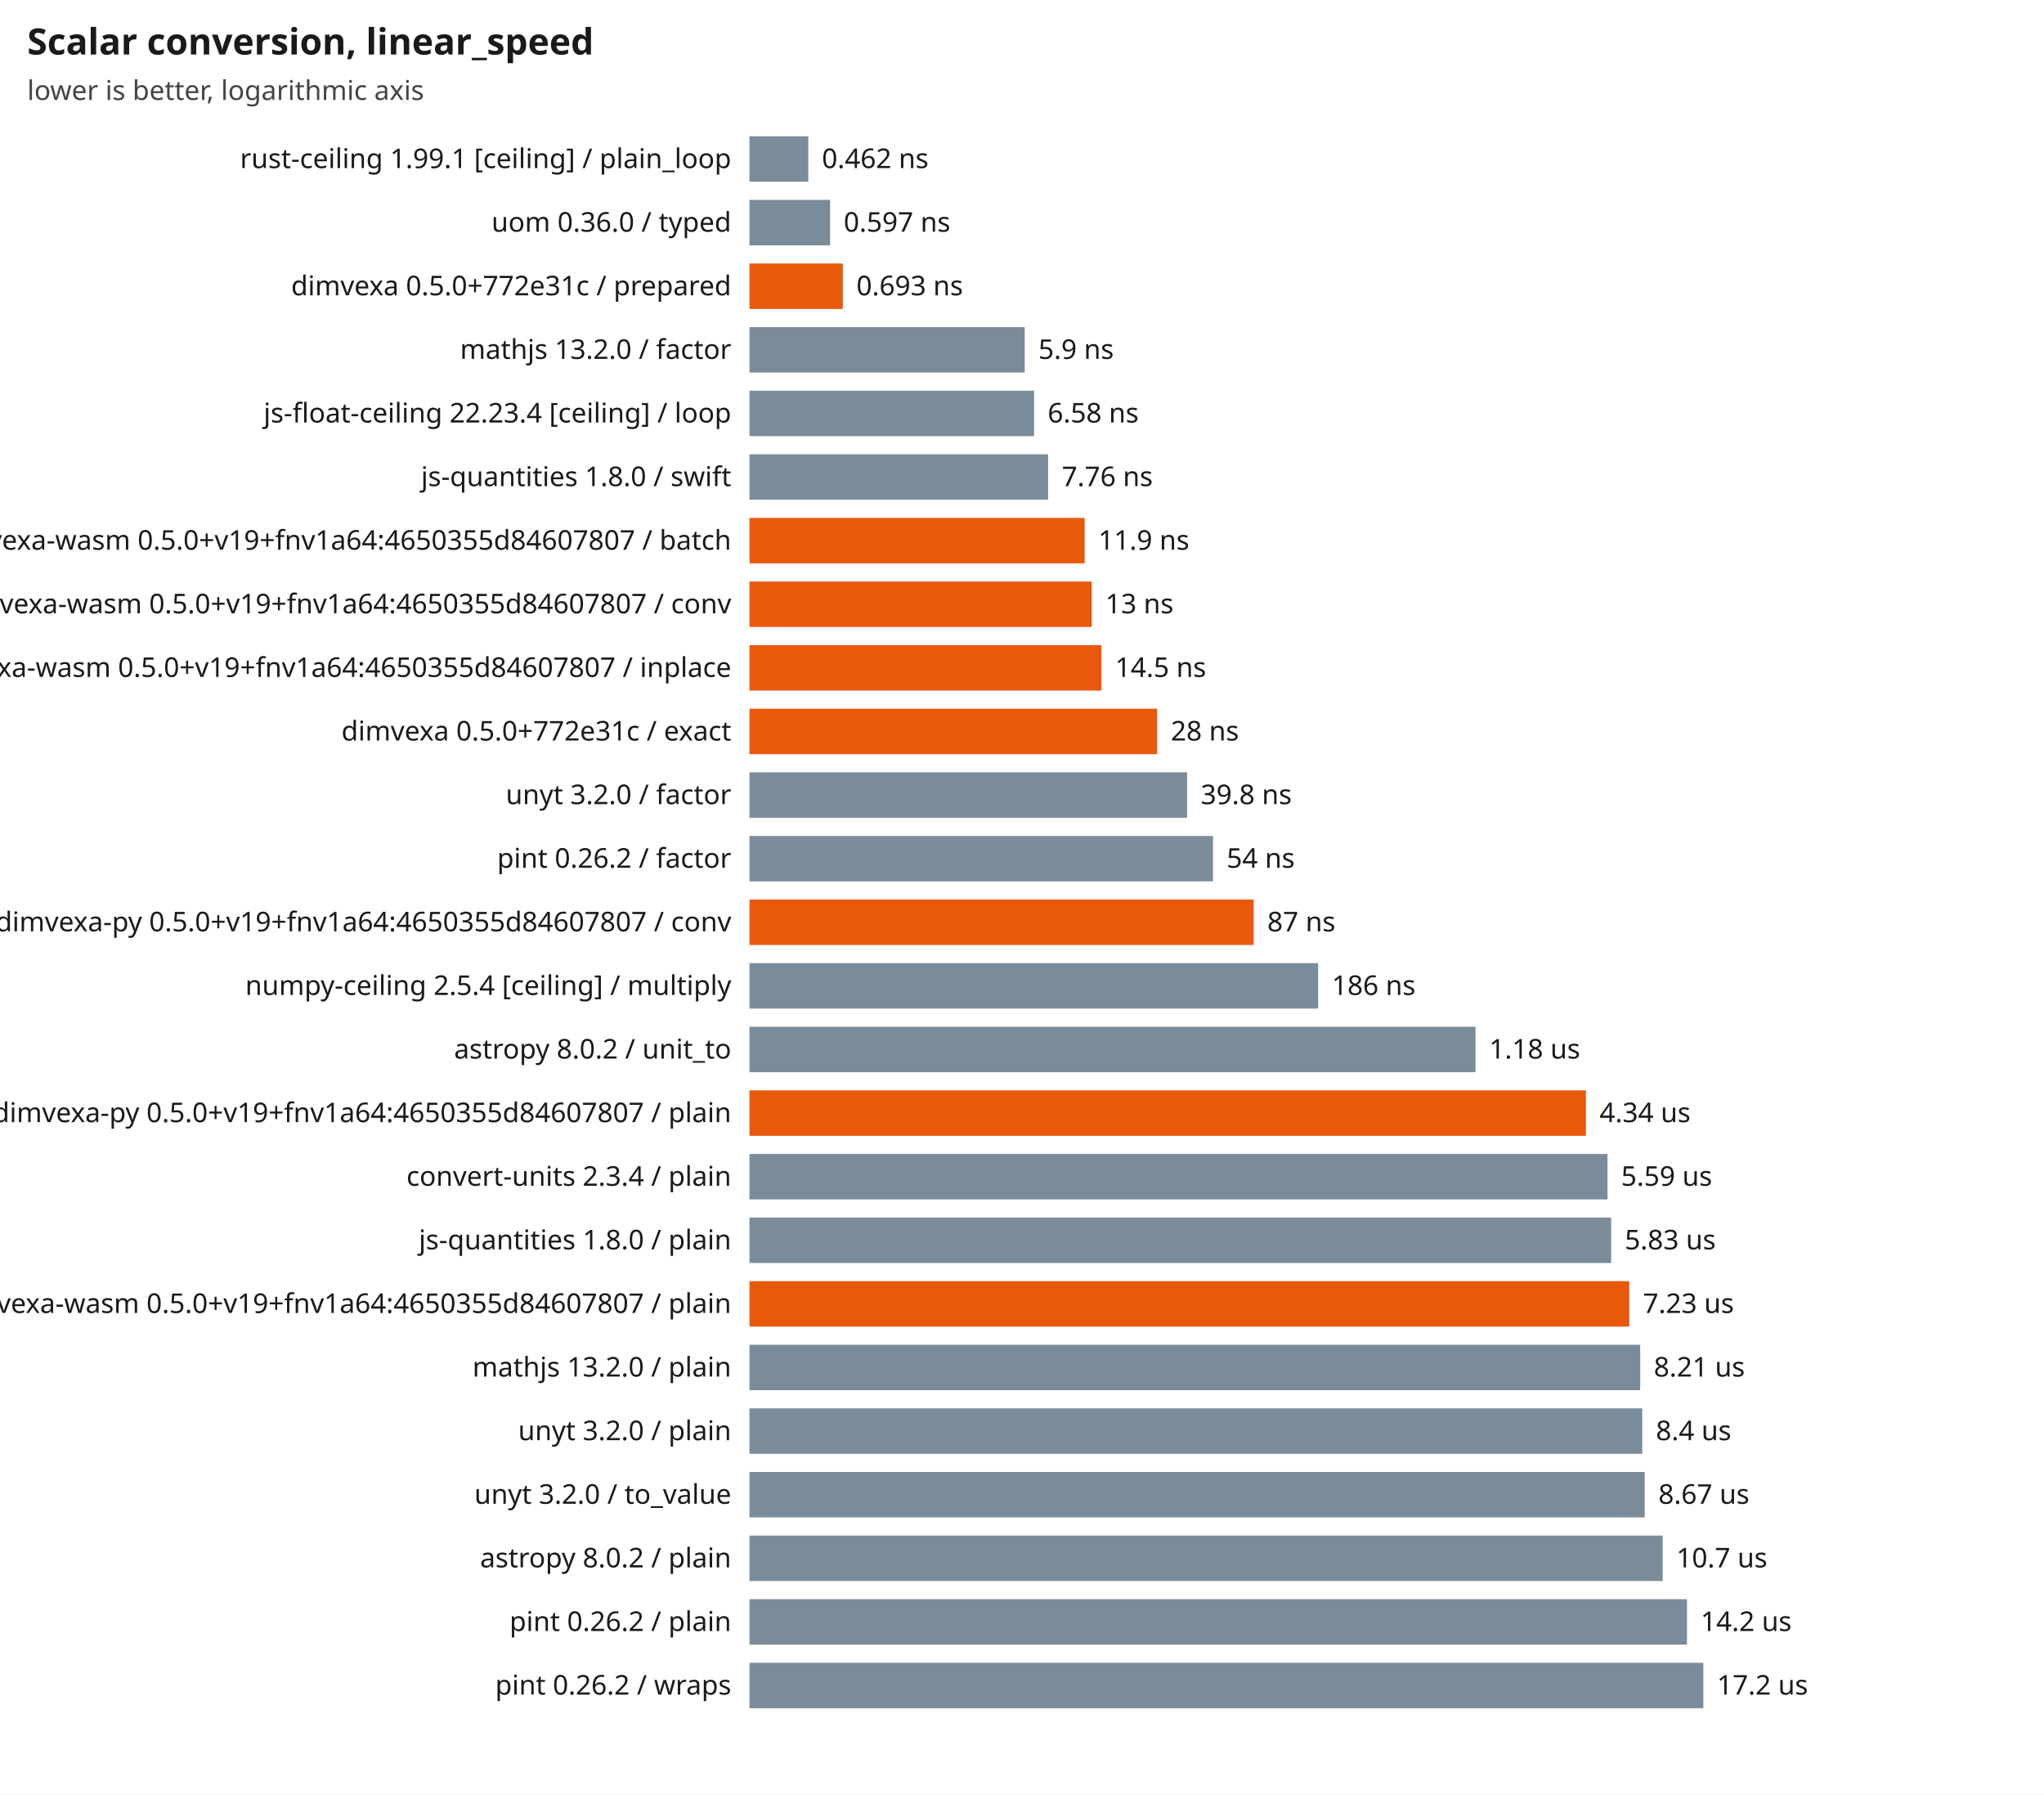
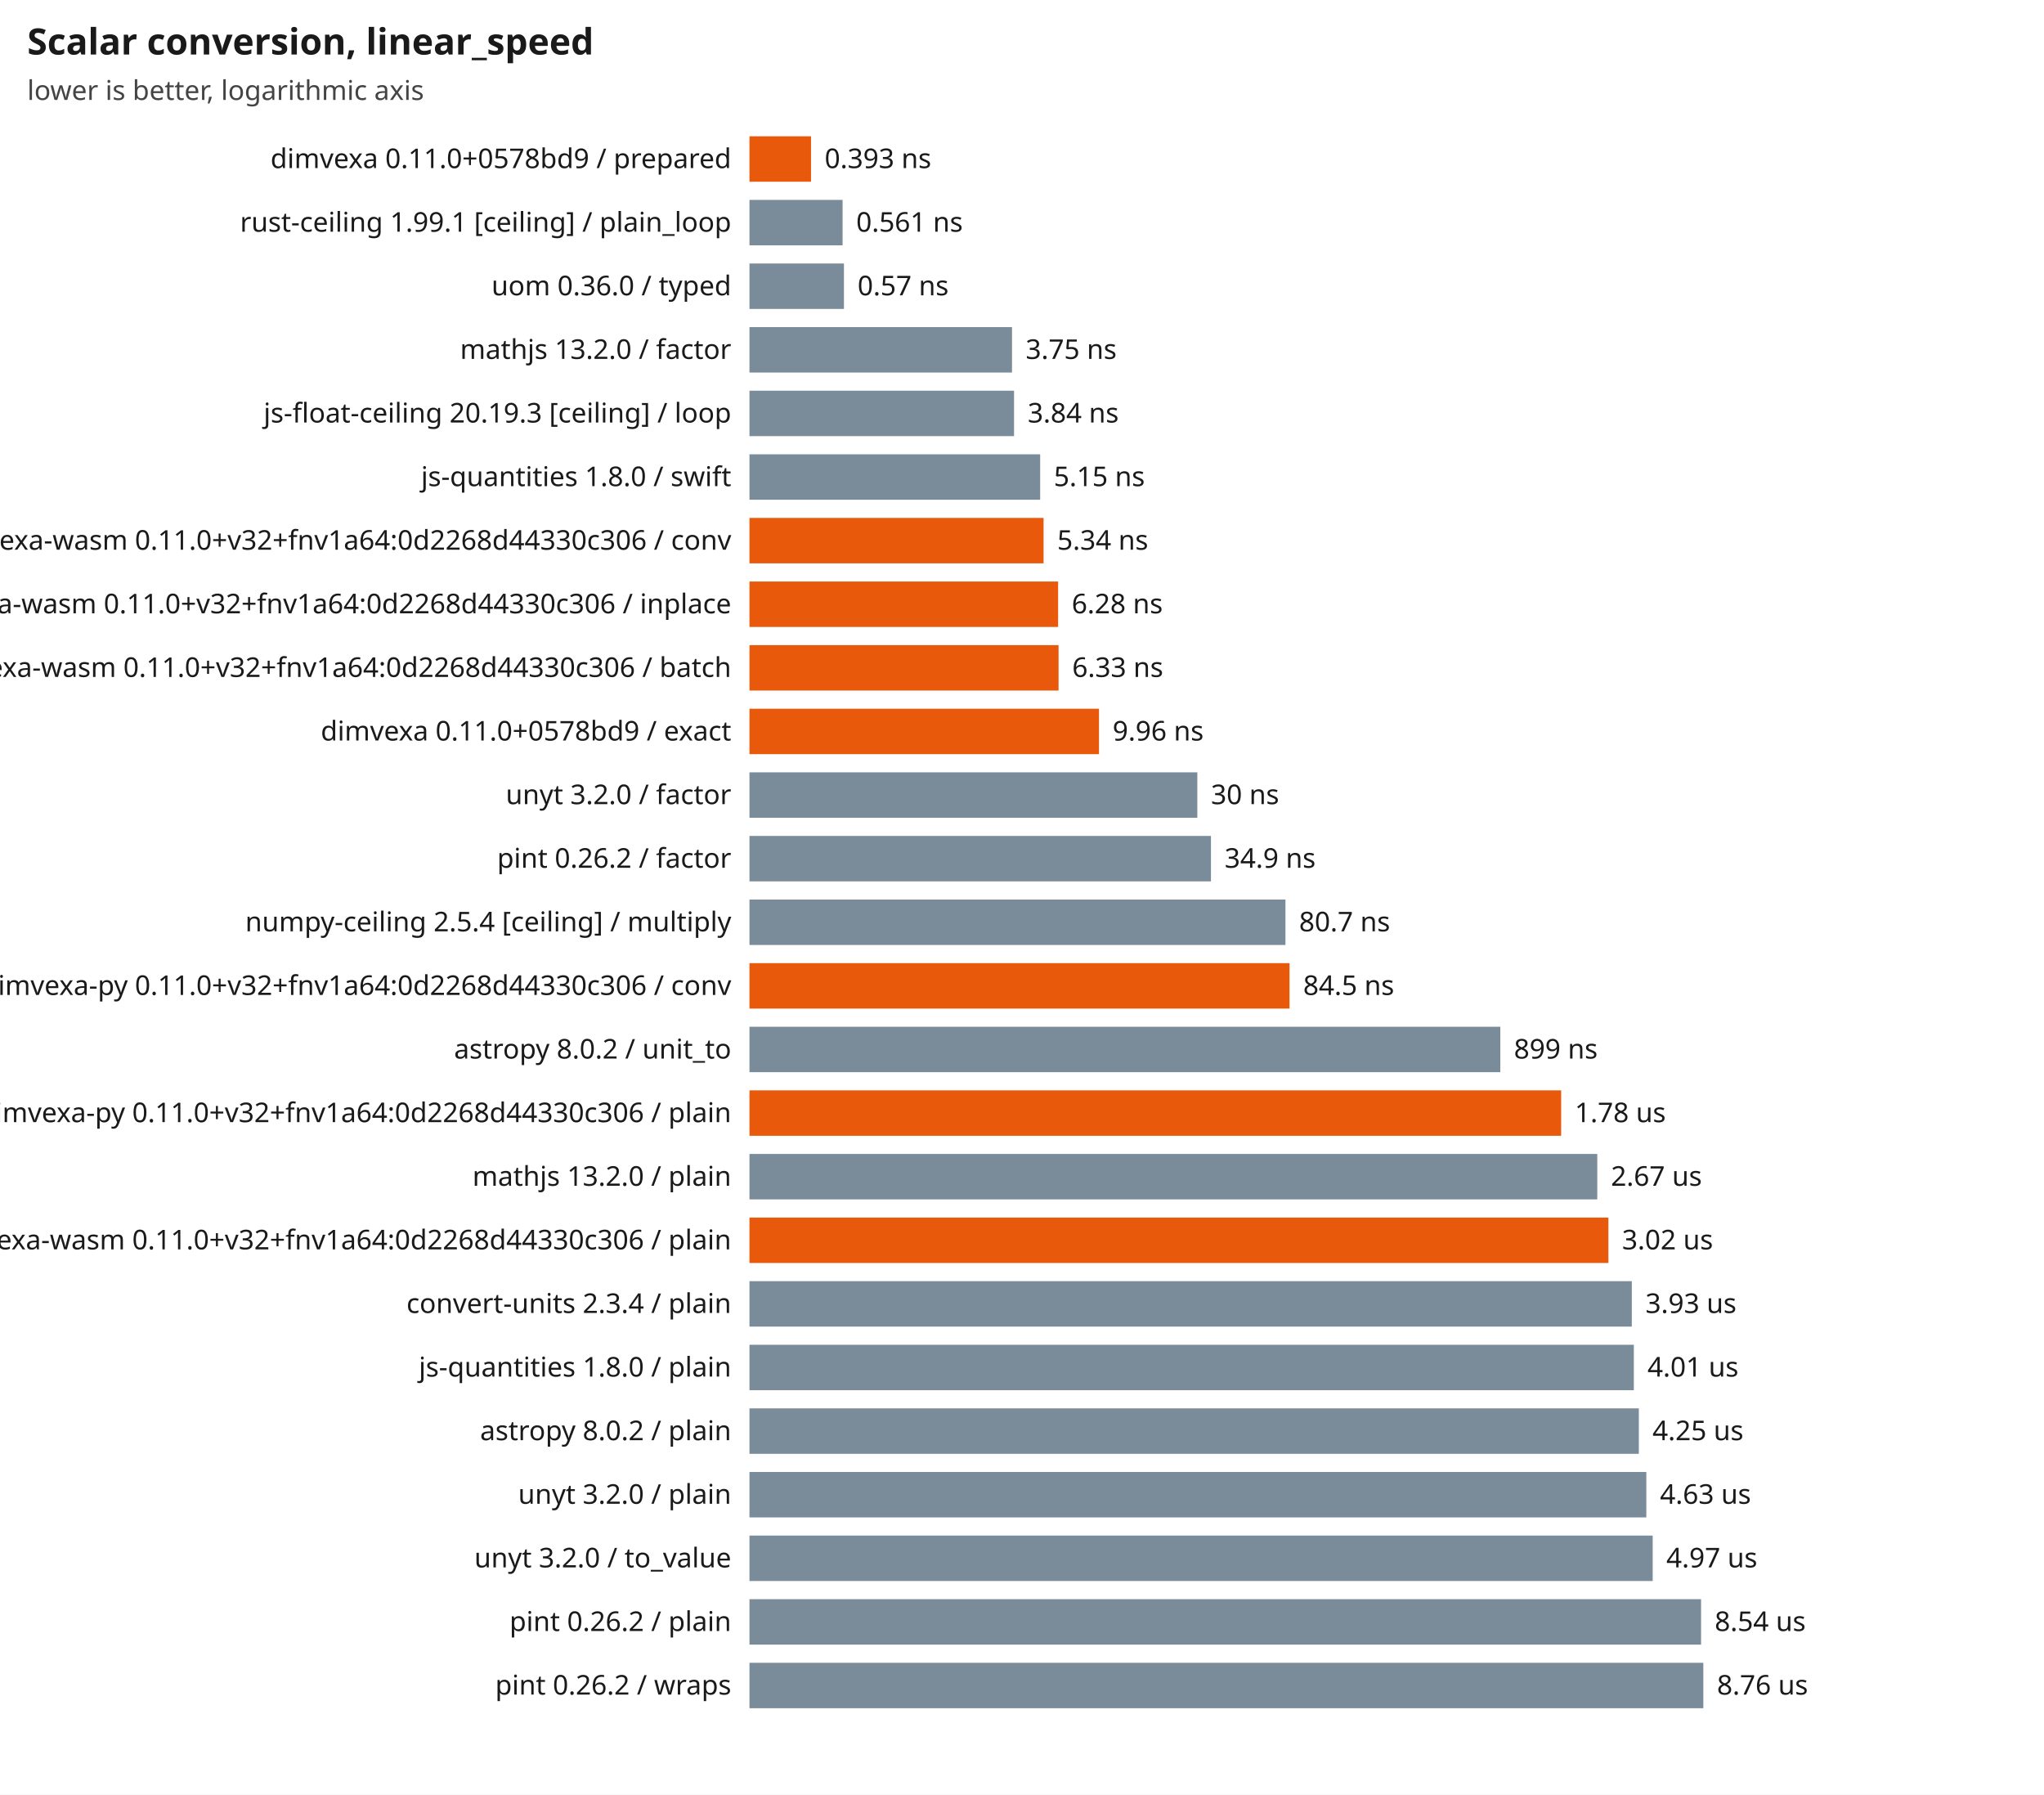
<svg xmlns="http://www.w3.org/2000/svg" width="900" height="790" viewBox="0 0 900 790" role="img" aria-label="Scalar conversion, linear_speed">
  <rect width="900" height="790" fill="#ffffff" />
  <text x="12" y="24" font-family="sans-serif" font-size="16" font-weight="bold" fill="#1a1a1a">Scalar conversion, linear_speed</text>
  <text x="12" y="44" font-family="sans-serif" font-size="12" fill="#444444">lower is better, logarithmic axis</text>
-   <text x="322" y="74" text-anchor="end" font-family="sans-serif" font-size="12" fill="#1a1a1a">rust-ceiling 1.99.1 [ceiling] / plain_loop</text>
-   <rect x="330" y="60" width="25.9" height="20" fill="#7a8b99" />
-   <text x="361.9" y="74" font-family="sans-serif" font-size="12" fill="#1a1a1a">0.462 ns</text>
-   <text x="322" y="102" text-anchor="end" font-family="sans-serif" font-size="12" fill="#1a1a1a">uom 0.36.0 / typed</text>
-   <rect x="330" y="88" width="35.5" height="20" fill="#7a8b99" />
-   <text x="371.5" y="102" font-family="sans-serif" font-size="12" fill="#1a1a1a">0.597 ns</text>
-   <text x="322" y="130" text-anchor="end" font-family="sans-serif" font-size="12" fill="#1a1a1a">dimvexa 0.5.0+772e31c / prepared</text>
-   <rect x="330" y="116" width="41.1" height="20" fill="#e8590c" />
-   <text x="377.1" y="130" font-family="sans-serif" font-size="12" fill="#1a1a1a">0.693 ns</text>
+   <text x="322" y="74" text-anchor="end" font-family="sans-serif" font-size="12" fill="#1a1a1a">dimvexa 0.11.0+0578bd9 / prepared</text>
+   <rect x="330" y="60" width="27.1" height="20" fill="#e8590c" />
+   <text x="363.1" y="74" font-family="sans-serif" font-size="12" fill="#1a1a1a">0.393 ns</text>
+   <text x="322" y="102" text-anchor="end" font-family="sans-serif" font-size="12" fill="#1a1a1a">rust-ceiling 1.99.1 [ceiling] / plain_loop</text>
+   <rect x="330" y="88" width="41.0" height="20" fill="#7a8b99" />
+   <text x="377.0" y="102" font-family="sans-serif" font-size="12" fill="#1a1a1a">0.561 ns</text>
+   <text x="322" y="130" text-anchor="end" font-family="sans-serif" font-size="12" fill="#1a1a1a">uom 0.36.0 / typed</text>
+   <rect x="330" y="116" width="41.6" height="20" fill="#7a8b99" />
+   <text x="377.6" y="130" font-family="sans-serif" font-size="12" fill="#1a1a1a">0.57 ns</text>
  <text x="322" y="158" text-anchor="end" font-family="sans-serif" font-size="12" fill="#1a1a1a">mathjs 13.2.0 / factor</text>
-   <rect x="330" y="144" width="121.2" height="20" fill="#7a8b99" />
-   <text x="457.2" y="158" font-family="sans-serif" font-size="12" fill="#1a1a1a">5.9 ns</text>
-   <text x="322" y="186" text-anchor="end" font-family="sans-serif" font-size="12" fill="#1a1a1a">js-float-ceiling 22.23.4 [ceiling] / loop</text>
-   <rect x="330" y="172" width="125.3" height="20" fill="#7a8b99" />
-   <text x="461.3" y="186" font-family="sans-serif" font-size="12" fill="#1a1a1a">6.58 ns</text>
+   <rect x="330" y="144" width="115.6" height="20" fill="#7a8b99" />
+   <text x="451.6" y="158" font-family="sans-serif" font-size="12" fill="#1a1a1a">3.75 ns</text>
+   <text x="322" y="186" text-anchor="end" font-family="sans-serif" font-size="12" fill="#1a1a1a">js-float-ceiling 20.19.3 [ceiling] / loop</text>
+   <rect x="330" y="172" width="116.5" height="20" fill="#7a8b99" />
+   <text x="452.5" y="186" font-family="sans-serif" font-size="12" fill="#1a1a1a">3.84 ns</text>
  <text x="322" y="214" text-anchor="end" font-family="sans-serif" font-size="12" fill="#1a1a1a">js-quantities 1.8.0 / swift</text>
-   <rect x="330" y="200" width="131.5" height="20" fill="#7a8b99" />
-   <text x="467.5" y="214" font-family="sans-serif" font-size="12" fill="#1a1a1a">7.76 ns</text>
-   <text x="322" y="242" text-anchor="end" font-family="sans-serif" font-size="12" fill="#1a1a1a">dimvexa-wasm 0.5.0+v19+fnv1a64:4650355d84607807 / batch</text>
-   <rect x="330" y="228" width="147.6" height="20" fill="#e8590c" />
-   <text x="483.6" y="242" font-family="sans-serif" font-size="12" fill="#1a1a1a">11.9 ns</text>
-   <text x="322" y="270" text-anchor="end" font-family="sans-serif" font-size="12" fill="#1a1a1a">dimvexa-wasm 0.5.0+v19+fnv1a64:4650355d84607807 / conv</text>
-   <rect x="330" y="256" width="150.7" height="20" fill="#e8590c" />
-   <text x="486.7" y="270" font-family="sans-serif" font-size="12" fill="#1a1a1a">13 ns</text>
-   <text x="322" y="298" text-anchor="end" font-family="sans-serif" font-size="12" fill="#1a1a1a">dimvexa-wasm 0.5.0+v19+fnv1a64:4650355d84607807 / inplace</text>
-   <rect x="330" y="284" width="155.0" height="20" fill="#e8590c" />
-   <text x="491.0" y="298" font-family="sans-serif" font-size="12" fill="#1a1a1a">14.5 ns</text>
-   <text x="322" y="326" text-anchor="end" font-family="sans-serif" font-size="12" fill="#1a1a1a">dimvexa 0.5.0+772e31c / exact</text>
-   <rect x="330" y="312" width="179.5" height="20" fill="#e8590c" />
-   <text x="515.5" y="326" font-family="sans-serif" font-size="12" fill="#1a1a1a">28 ns</text>
+   <rect x="330" y="200" width="128.0" height="20" fill="#7a8b99" />
+   <text x="464.0" y="214" font-family="sans-serif" font-size="12" fill="#1a1a1a">5.15 ns</text>
+   <text x="322" y="242" text-anchor="end" font-family="sans-serif" font-size="12" fill="#1a1a1a">dimvexa-wasm 0.11.0+v32+fnv1a64:0d2268d44330c306 / conv</text>
+   <rect x="330" y="228" width="129.5" height="20" fill="#e8590c" />
+   <text x="465.5" y="242" font-family="sans-serif" font-size="12" fill="#1a1a1a">5.34 ns</text>
+   <text x="322" y="270" text-anchor="end" font-family="sans-serif" font-size="12" fill="#1a1a1a">dimvexa-wasm 0.11.0+v32+fnv1a64:0d2268d44330c306 / inplace</text>
+   <rect x="330" y="256" width="135.9" height="20" fill="#e8590c" />
+   <text x="471.9" y="270" font-family="sans-serif" font-size="12" fill="#1a1a1a">6.28 ns</text>
+   <text x="322" y="298" text-anchor="end" font-family="sans-serif" font-size="12" fill="#1a1a1a">dimvexa-wasm 0.11.0+v32+fnv1a64:0d2268d44330c306 / batch</text>
+   <rect x="330" y="284" width="136.1" height="20" fill="#e8590c" />
+   <text x="472.1" y="298" font-family="sans-serif" font-size="12" fill="#1a1a1a">6.33 ns</text>
+   <text x="322" y="326" text-anchor="end" font-family="sans-serif" font-size="12" fill="#1a1a1a">dimvexa 0.11.0+0578bd9 / exact</text>
+   <rect x="330" y="312" width="153.9" height="20" fill="#e8590c" />
+   <text x="489.9" y="326" font-family="sans-serif" font-size="12" fill="#1a1a1a">9.96 ns</text>
  <text x="322" y="354" text-anchor="end" font-family="sans-serif" font-size="12" fill="#1a1a1a">unyt 3.2.0 / factor</text>
-   <rect x="330" y="340" width="192.7" height="20" fill="#7a8b99" />
-   <text x="528.7" y="354" font-family="sans-serif" font-size="12" fill="#1a1a1a">39.8 ns</text>
+   <rect x="330" y="340" width="197.2" height="20" fill="#7a8b99" />
+   <text x="533.2" y="354" font-family="sans-serif" font-size="12" fill="#1a1a1a">30 ns</text>
  <text x="322" y="382" text-anchor="end" font-family="sans-serif" font-size="12" fill="#1a1a1a">pint 0.26.2 / factor</text>
-   <rect x="330" y="368" width="204.1" height="20" fill="#7a8b99" />
-   <text x="540.1" y="382" font-family="sans-serif" font-size="12" fill="#1a1a1a">54 ns</text>
-   <text x="322" y="410" text-anchor="end" font-family="sans-serif" font-size="12" fill="#1a1a1a">dimvexa-py 0.5.0+v19+fnv1a64:4650355d84607807 / conv</text>
-   <rect x="330" y="396" width="222.0" height="20" fill="#e8590c" />
-   <text x="558.0" y="410" font-family="sans-serif" font-size="12" fill="#1a1a1a">87 ns</text>
-   <text x="322" y="438" text-anchor="end" font-family="sans-serif" font-size="12" fill="#1a1a1a">numpy-ceiling 2.5.4 [ceiling] / multiply</text>
-   <rect x="330" y="424" width="250.4" height="20" fill="#7a8b99" />
-   <text x="586.4" y="438" font-family="sans-serif" font-size="12" fill="#1a1a1a">186 ns</text>
+   <rect x="330" y="368" width="203.2" height="20" fill="#7a8b99" />
+   <text x="539.2" y="382" font-family="sans-serif" font-size="12" fill="#1a1a1a">34.9 ns</text>
+   <text x="322" y="410" text-anchor="end" font-family="sans-serif" font-size="12" fill="#1a1a1a">numpy-ceiling 2.5.4 [ceiling] / multiply</text>
+   <rect x="330" y="396" width="236.0" height="20" fill="#7a8b99" />
+   <text x="572.0" y="410" font-family="sans-serif" font-size="12" fill="#1a1a1a">80.7 ns</text>
+   <text x="322" y="438" text-anchor="end" font-family="sans-serif" font-size="12" fill="#1a1a1a">dimvexa-py 0.11.0+v32+fnv1a64:0d2268d44330c306 / conv</text>
+   <rect x="330" y="424" width="237.8" height="20" fill="#e8590c" />
+   <text x="573.8" y="438" font-family="sans-serif" font-size="12" fill="#1a1a1a">84.5 ns</text>
  <text x="322" y="466" text-anchor="end" font-family="sans-serif" font-size="12" fill="#1a1a1a">astropy 8.0.2 / unit_to</text>
-   <rect x="330" y="452" width="319.7" height="20" fill="#7a8b99" />
-   <text x="655.7" y="466" font-family="sans-serif" font-size="12" fill="#1a1a1a">1.18 us</text>
-   <text x="322" y="494" text-anchor="end" font-family="sans-serif" font-size="12" fill="#1a1a1a">dimvexa-py 0.5.0+v19+fnv1a64:4650355d84607807 / plain</text>
-   <rect x="330" y="480" width="368.3" height="20" fill="#e8590c" />
-   <text x="704.3" y="494" font-family="sans-serif" font-size="12" fill="#1a1a1a">4.34 us</text>
-   <text x="322" y="522" text-anchor="end" font-family="sans-serif" font-size="12" fill="#1a1a1a">convert-units 2.3.4 / plain</text>
-   <rect x="330" y="508" width="377.8" height="20" fill="#7a8b99" />
-   <text x="713.8" y="522" font-family="sans-serif" font-size="12" fill="#1a1a1a">5.59 us</text>
-   <text x="322" y="550" text-anchor="end" font-family="sans-serif" font-size="12" fill="#1a1a1a">js-quantities 1.8.0 / plain</text>
-   <rect x="330" y="536" width="379.4" height="20" fill="#7a8b99" />
-   <text x="715.4" y="550" font-family="sans-serif" font-size="12" fill="#1a1a1a">5.83 us</text>
-   <text x="322" y="578" text-anchor="end" font-family="sans-serif" font-size="12" fill="#1a1a1a">dimvexa-wasm 0.5.0+v19+fnv1a64:4650355d84607807 / plain</text>
-   <rect x="330" y="564" width="387.4" height="20" fill="#e8590c" />
-   <text x="723.4" y="578" font-family="sans-serif" font-size="12" fill="#1a1a1a">7.23 us</text>
-   <text x="322" y="606" text-anchor="end" font-family="sans-serif" font-size="12" fill="#1a1a1a">mathjs 13.2.0 / plain</text>
-   <rect x="330" y="592" width="392.2" height="20" fill="#7a8b99" />
-   <text x="728.2" y="606" font-family="sans-serif" font-size="12" fill="#1a1a1a">8.21 us</text>
-   <text x="322" y="634" text-anchor="end" font-family="sans-serif" font-size="12" fill="#1a1a1a">unyt 3.2.0 / plain</text>
-   <rect x="330" y="620" width="393.1" height="20" fill="#7a8b99" />
-   <text x="729.1" y="634" font-family="sans-serif" font-size="12" fill="#1a1a1a">8.4 us</text>
-   <text x="322" y="662" text-anchor="end" font-family="sans-serif" font-size="12" fill="#1a1a1a">unyt 3.2.0 / to_value</text>
-   <rect x="330" y="648" width="394.2" height="20" fill="#7a8b99" />
-   <text x="730.2" y="662" font-family="sans-serif" font-size="12" fill="#1a1a1a">8.67 us</text>
-   <text x="322" y="690" text-anchor="end" font-family="sans-serif" font-size="12" fill="#1a1a1a">astropy 8.0.2 / plain</text>
-   <rect x="330" y="676" width="402.1" height="20" fill="#7a8b99" />
-   <text x="738.1" y="690" font-family="sans-serif" font-size="12" fill="#1a1a1a">10.7 us</text>
+   <rect x="330" y="452" width="330.6" height="20" fill="#7a8b99" />
+   <text x="666.6" y="466" font-family="sans-serif" font-size="12" fill="#1a1a1a">899 ns</text>
+   <text x="322" y="494" text-anchor="end" font-family="sans-serif" font-size="12" fill="#1a1a1a">dimvexa-py 0.11.0+v32+fnv1a64:0d2268d44330c306 / plain</text>
+   <rect x="330" y="480" width="357.4" height="20" fill="#e8590c" />
+   <text x="693.4" y="494" font-family="sans-serif" font-size="12" fill="#1a1a1a">1.78 us</text>
+   <text x="322" y="522" text-anchor="end" font-family="sans-serif" font-size="12" fill="#1a1a1a">mathjs 13.2.0 / plain</text>
+   <rect x="330" y="508" width="373.3" height="20" fill="#7a8b99" />
+   <text x="709.3" y="522" font-family="sans-serif" font-size="12" fill="#1a1a1a">2.67 us</text>
+   <text x="322" y="550" text-anchor="end" font-family="sans-serif" font-size="12" fill="#1a1a1a">dimvexa-wasm 0.11.0+v32+fnv1a64:0d2268d44330c306 / plain</text>
+   <rect x="330" y="536" width="378.2" height="20" fill="#e8590c" />
+   <text x="714.2" y="550" font-family="sans-serif" font-size="12" fill="#1a1a1a">3.02 us</text>
+   <text x="322" y="578" text-anchor="end" font-family="sans-serif" font-size="12" fill="#1a1a1a">convert-units 2.3.4 / plain</text>
+   <rect x="330" y="564" width="388.5" height="20" fill="#7a8b99" />
+   <text x="724.5" y="578" font-family="sans-serif" font-size="12" fill="#1a1a1a">3.93 us</text>
+   <text x="322" y="606" text-anchor="end" font-family="sans-serif" font-size="12" fill="#1a1a1a">js-quantities 1.8.0 / plain</text>
+   <rect x="330" y="592" width="389.4" height="20" fill="#7a8b99" />
+   <text x="725.4" y="606" font-family="sans-serif" font-size="12" fill="#1a1a1a">4.01 us</text>
+   <text x="322" y="634" text-anchor="end" font-family="sans-serif" font-size="12" fill="#1a1a1a">astropy 8.0.2 / plain</text>
+   <rect x="330" y="620" width="391.6" height="20" fill="#7a8b99" />
+   <text x="727.6" y="634" font-family="sans-serif" font-size="12" fill="#1a1a1a">4.25 us</text>
+   <text x="322" y="662" text-anchor="end" font-family="sans-serif" font-size="12" fill="#1a1a1a">unyt 3.2.0 / plain</text>
+   <rect x="330" y="648" width="394.9" height="20" fill="#7a8b99" />
+   <text x="730.9" y="662" font-family="sans-serif" font-size="12" fill="#1a1a1a">4.63 us</text>
+   <text x="322" y="690" text-anchor="end" font-family="sans-serif" font-size="12" fill="#1a1a1a">unyt 3.2.0 / to_value</text>
+   <rect x="330" y="676" width="397.7" height="20" fill="#7a8b99" />
+   <text x="733.7" y="690" font-family="sans-serif" font-size="12" fill="#1a1a1a">4.97 us</text>
  <text x="322" y="718" text-anchor="end" font-family="sans-serif" font-size="12" fill="#1a1a1a">pint 0.26.2 / plain</text>
-   <rect x="330" y="704" width="412.8" height="20" fill="#7a8b99" />
-   <text x="748.8" y="718" font-family="sans-serif" font-size="12" fill="#1a1a1a">14.2 us</text>
+   <rect x="330" y="704" width="419.0" height="20" fill="#7a8b99" />
+   <text x="755.0" y="718" font-family="sans-serif" font-size="12" fill="#1a1a1a">8.54 us</text>
  <text x="322" y="746" text-anchor="end" font-family="sans-serif" font-size="12" fill="#1a1a1a">pint 0.26.2 / wraps</text>
  <rect x="330" y="732" width="420.0" height="20" fill="#7a8b99" />
-   <text x="756.0" y="746" font-family="sans-serif" font-size="12" fill="#1a1a1a">17.2 us</text>
+   <text x="756.0" y="746" font-family="sans-serif" font-size="12" fill="#1a1a1a">8.76 us</text>
</svg>
